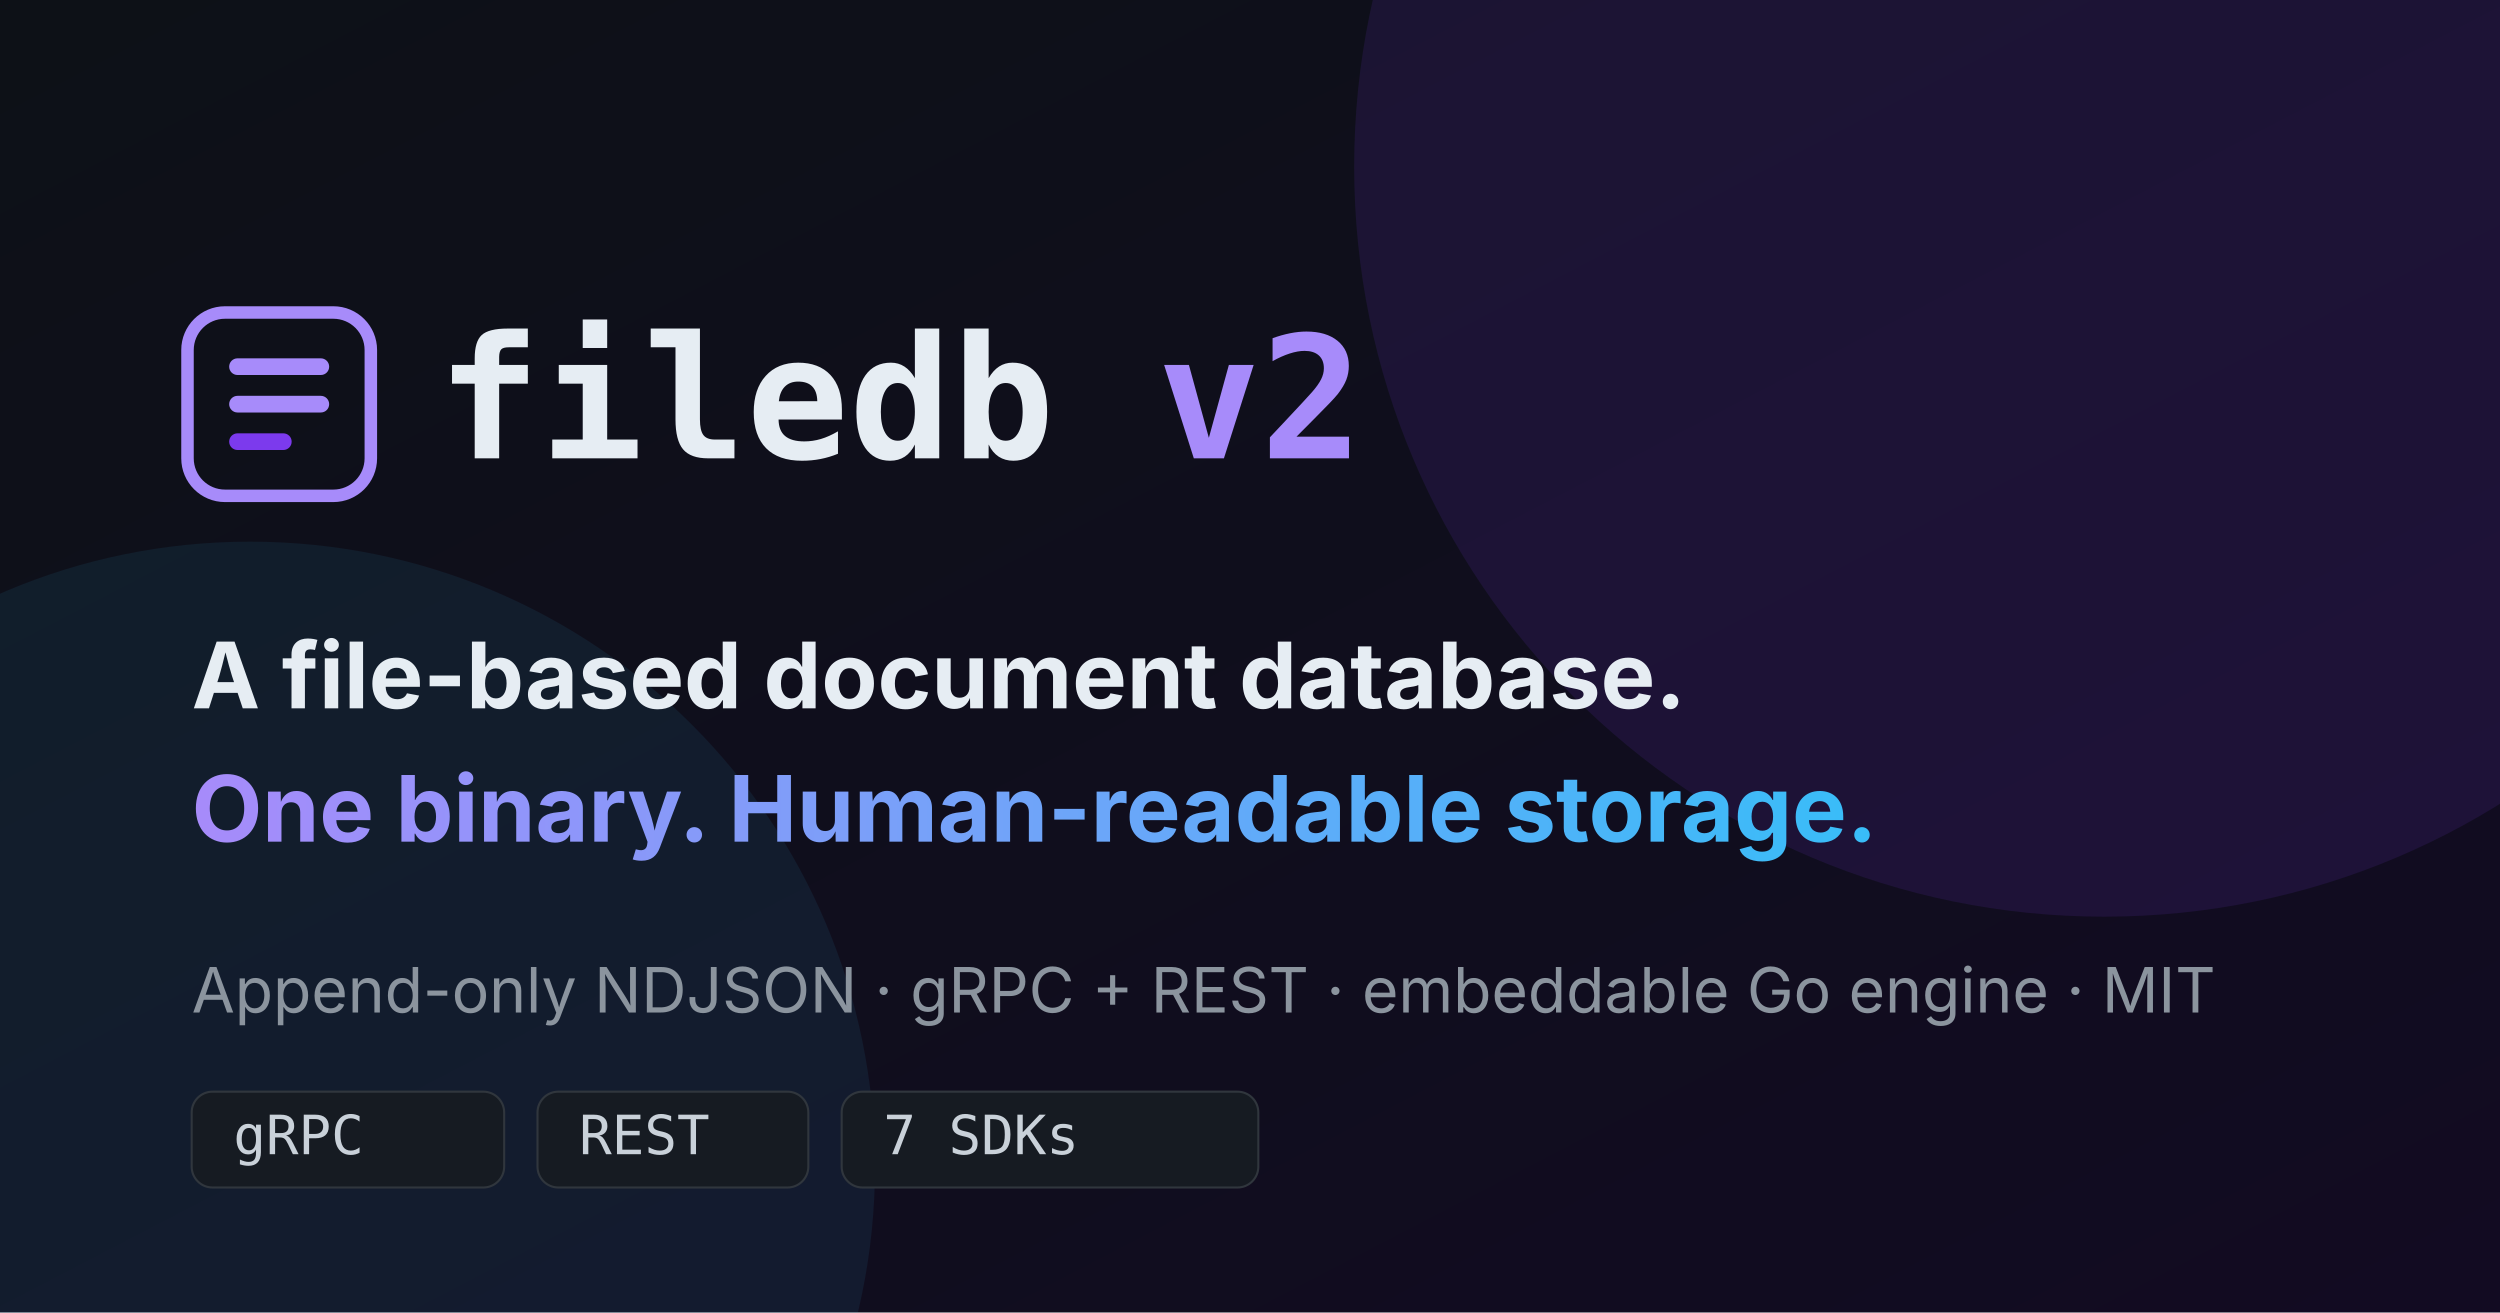
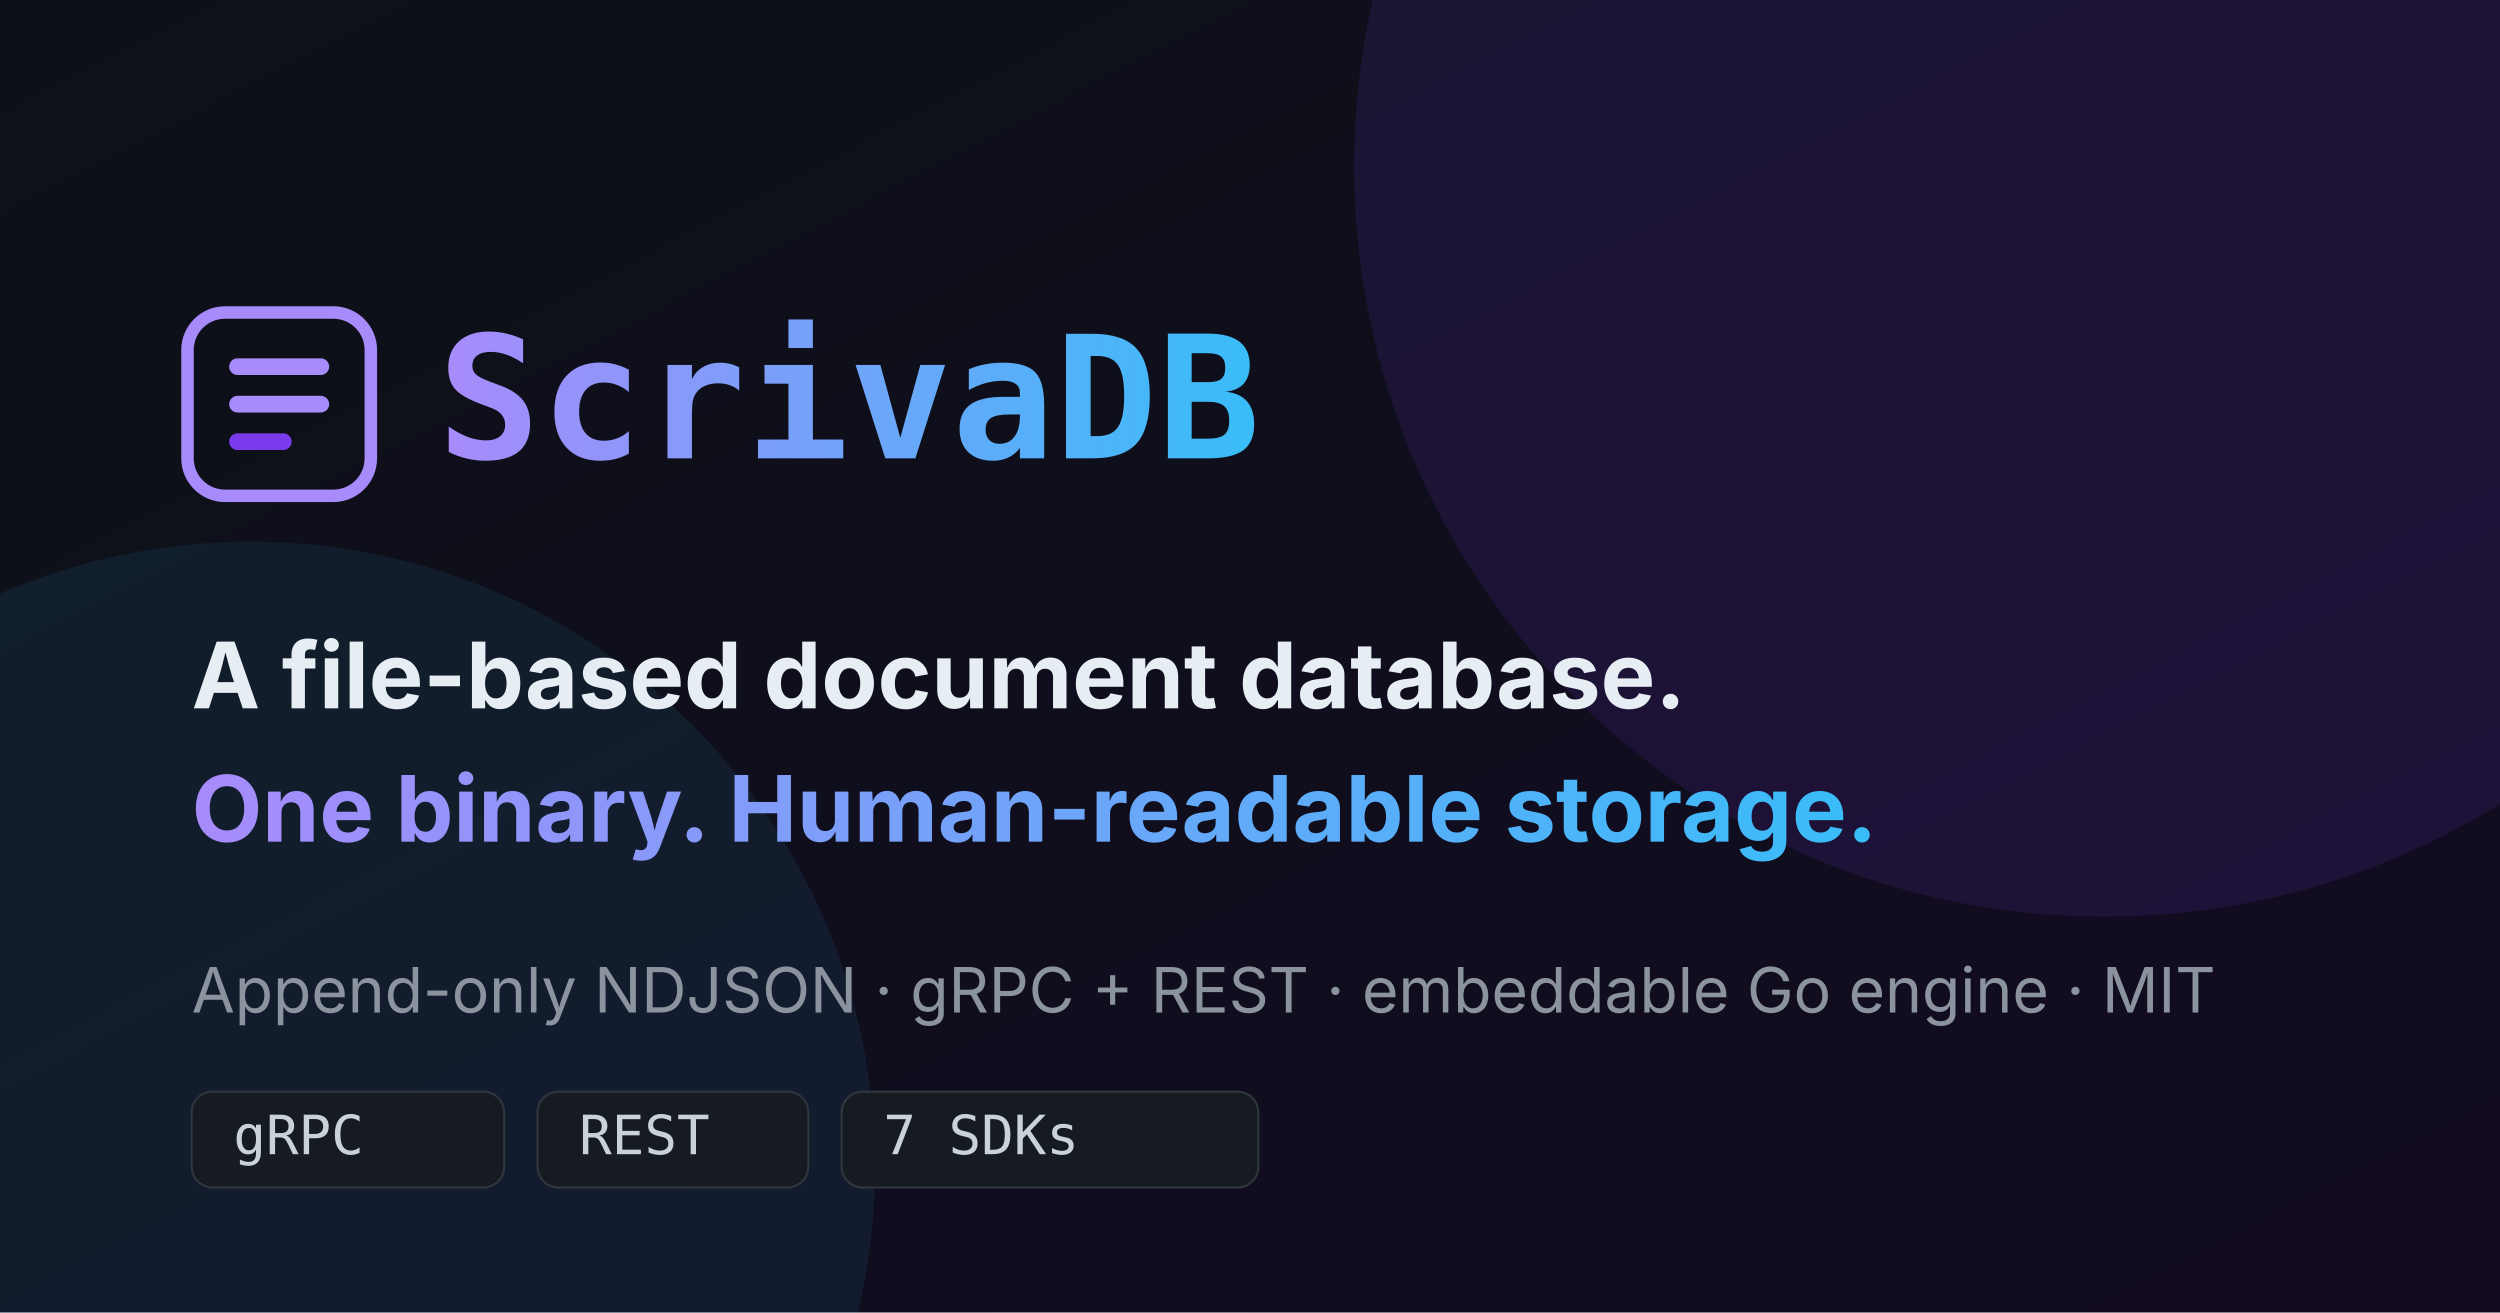
<svg xmlns="http://www.w3.org/2000/svg" viewBox="0 0 1200 630" width="1200" height="630">
  <defs>
    <linearGradient id="g" x1="0" y1="0" x2="1" y2="1">
      <stop offset="0" stop-color="#0d1117" />
      <stop offset="1" stop-color="#120b22" />
    </linearGradient>
    <linearGradient id="t" x1="0" y1="0" x2="1" y2="0">
      <stop offset="0" stop-color="#a78bfa" />
      <stop offset="1" stop-color="#38bdf8" />
    </linearGradient>
  </defs>
  <rect width="1200" height="630" fill="url(#g)" />
  <circle cx="1010" cy="80" r="360" fill="#7c3aed" opacity="0.12" />
  <circle cx="120" cy="560" r="300" fill="#38bdf8" opacity="0.08" />
  <g transform="translate(90,150)">
    <rect x="0" y="0" width="88" height="88" rx="18" fill="none" stroke="#a78bfa" stroke-width="6" />
    <rect x="20" y="22" width="48" height="8" rx="4" fill="#a78bfa" />
    <rect x="20" y="40" width="48" height="8" rx="4" fill="#a78bfa" />
    <rect x="20" y="58" width="30" height="8" rx="4" fill="#7c3aed" />
  </g>
-   <text x="210" y="220" font-family="ui-monospace, SFMono-Regular, Menlo, monospace" font-size="82" font-weight="800" fill="#e6edf3">filedb <tspan fill="#a78bfa">v2</tspan>
-   </text>
+   <text x="210" y="220" font-family="ui-monospace, SFMono-Regular, Menlo, monospace" font-size="82" font-weight="800" fill="url(#t)">ScrivaDB</text>
  <text x="92" y="340" font-family="system-ui, -apple-system, Segoe UI, sans-serif" font-size="44" font-weight="700" fill="#e6edf3">A file-based document database.</text>
  <text x="92" y="404" font-family="system-ui, -apple-system, Segoe UI, sans-serif" font-size="44" font-weight="700" fill="url(#t)">One binary. Human-readable storage.</text>
  <text x="92" y="486" font-family="system-ui, -apple-system, Segoe UI, sans-serif" font-size="30" fill="#8b949e">Append-only NDJSON · gRPC + REST · embeddable Go engine · MIT</text>
  <g font-family="ui-monospace, SFMono-Regular, Menlo, monospace" font-size="26" fill="#c9d1d9">
    <rect x="92" y="524" width="150" height="46" rx="10" fill="#161b22" stroke="#30363d" />
    <text x="112" y="554">gRPC</text>
    <rect x="258" y="524" width="130" height="46" rx="10" fill="#161b22" stroke="#30363d" />
    <text x="278" y="554">REST</text>
    <rect x="404" y="524" width="200" height="46" rx="10" fill="#161b22" stroke="#30363d" />
    <text x="424" y="554">7 SDKs</text>
  </g>
</svg>
